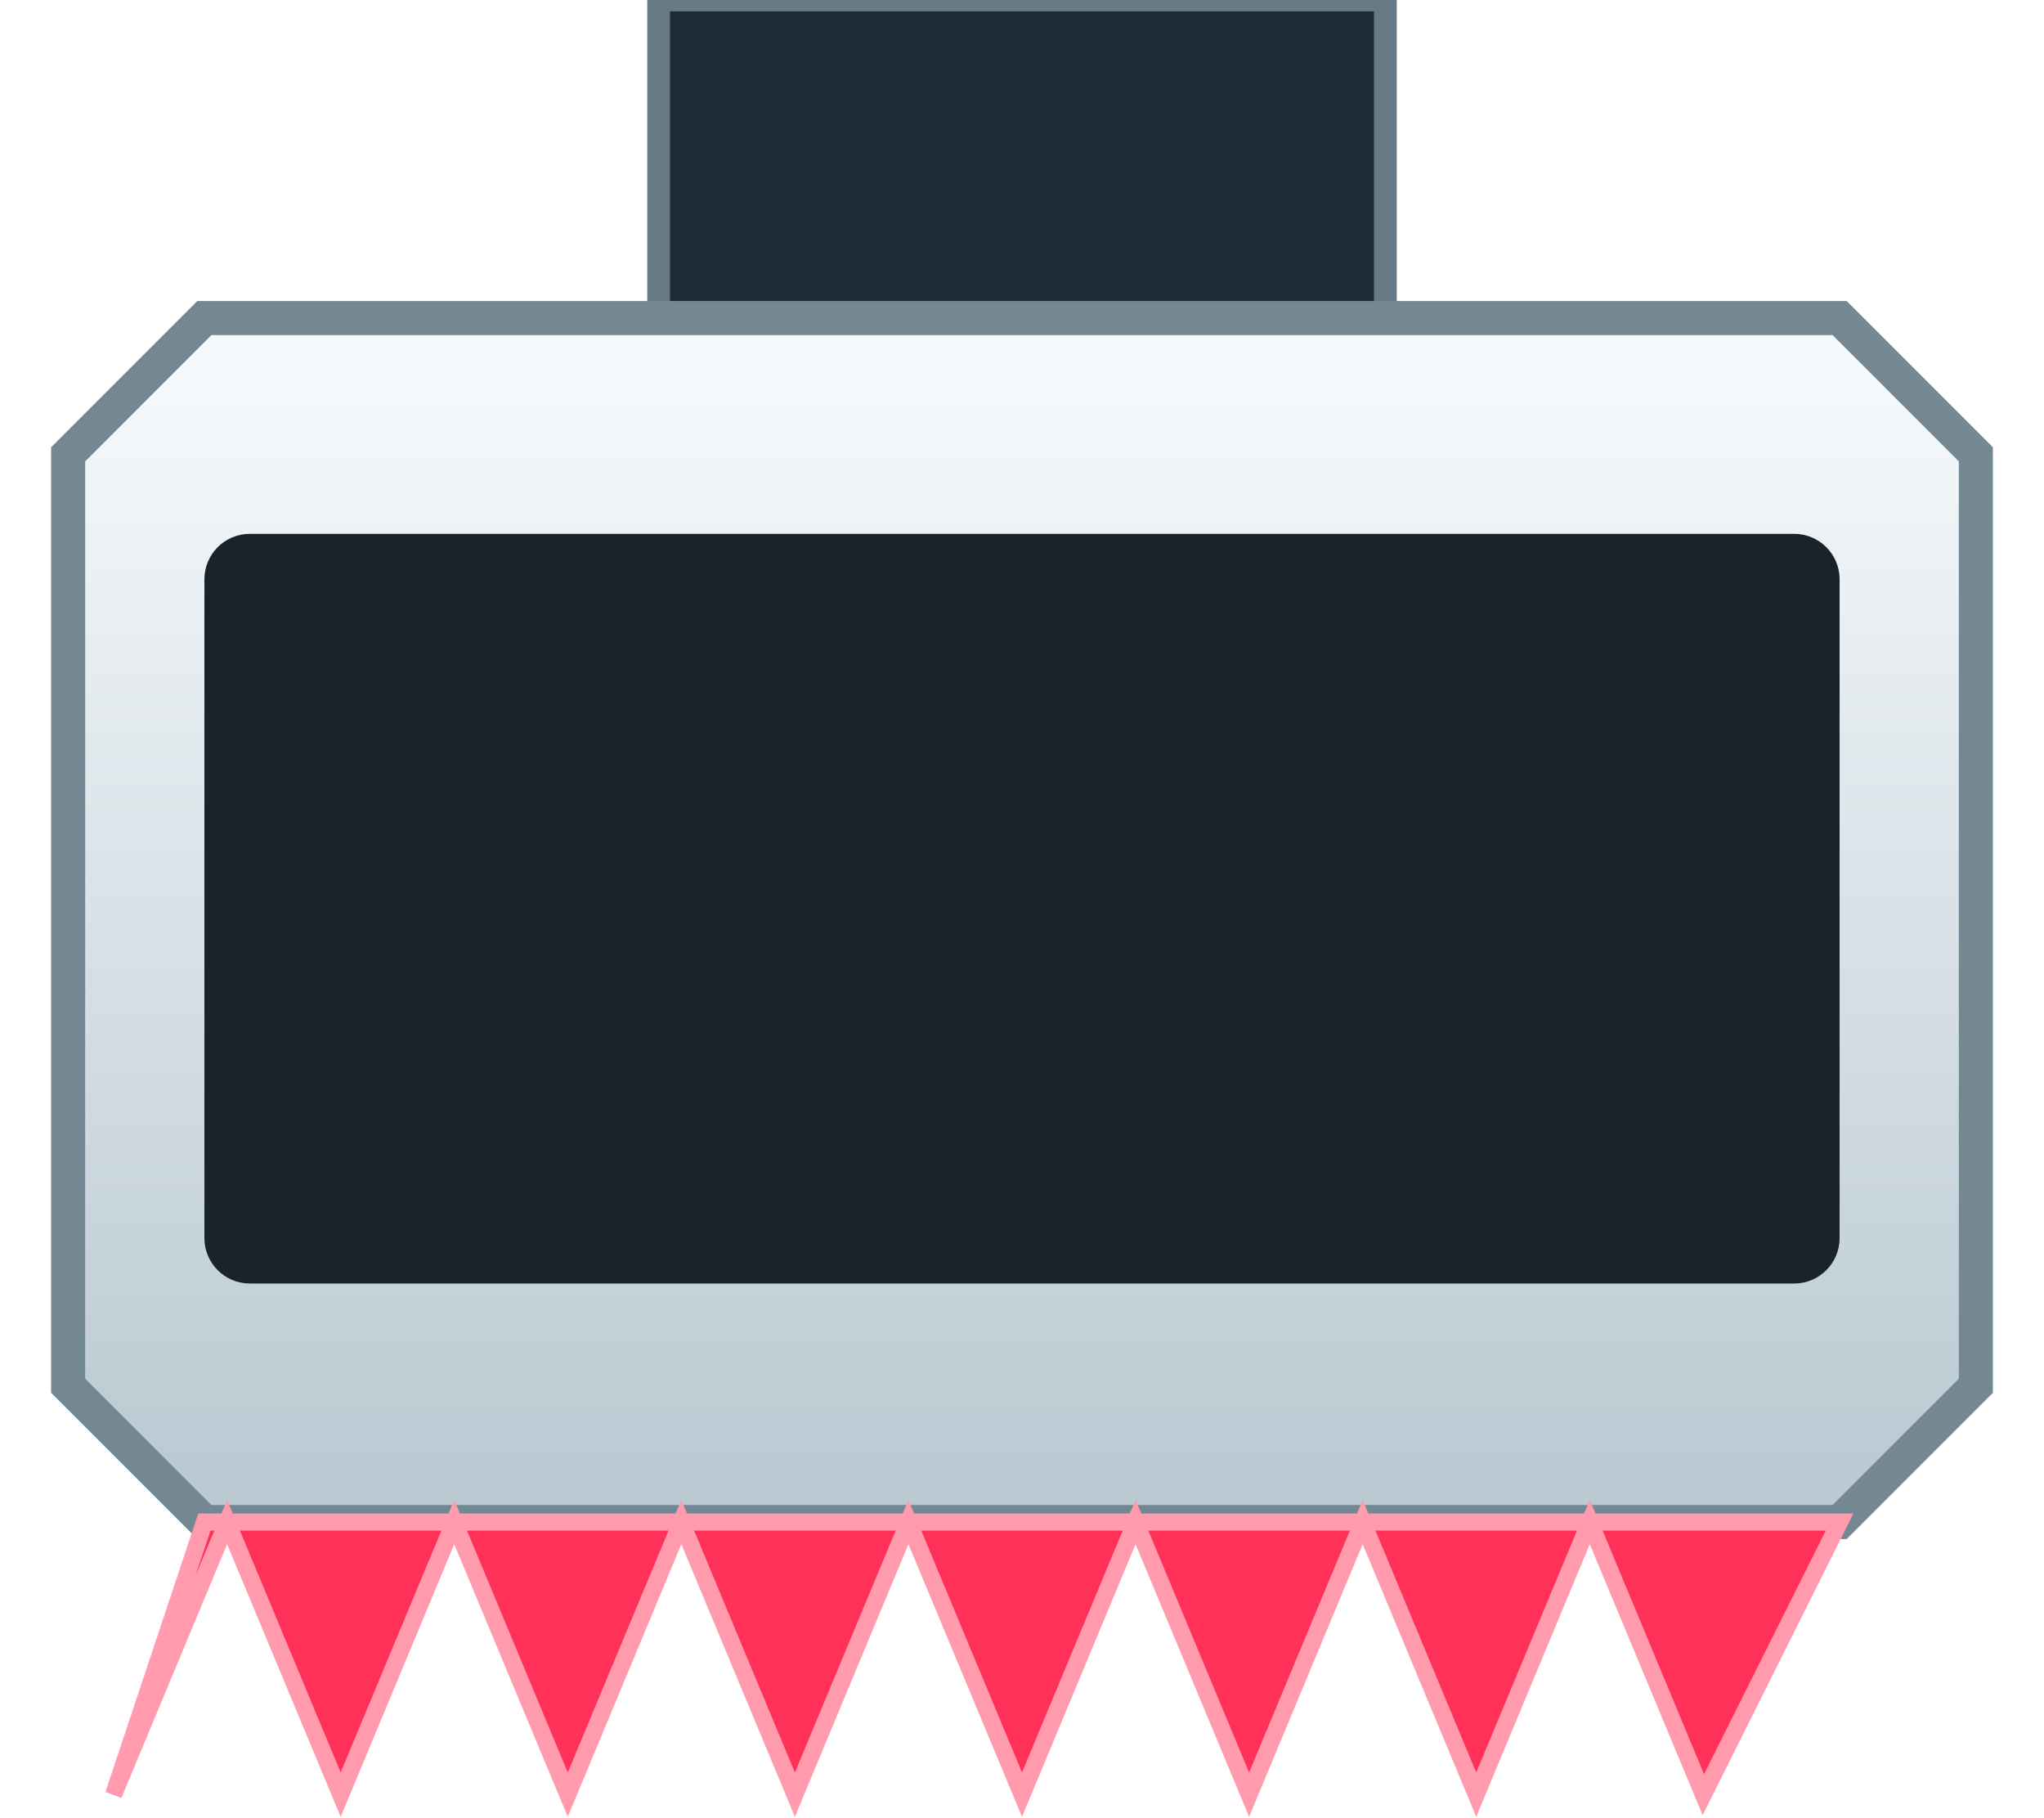
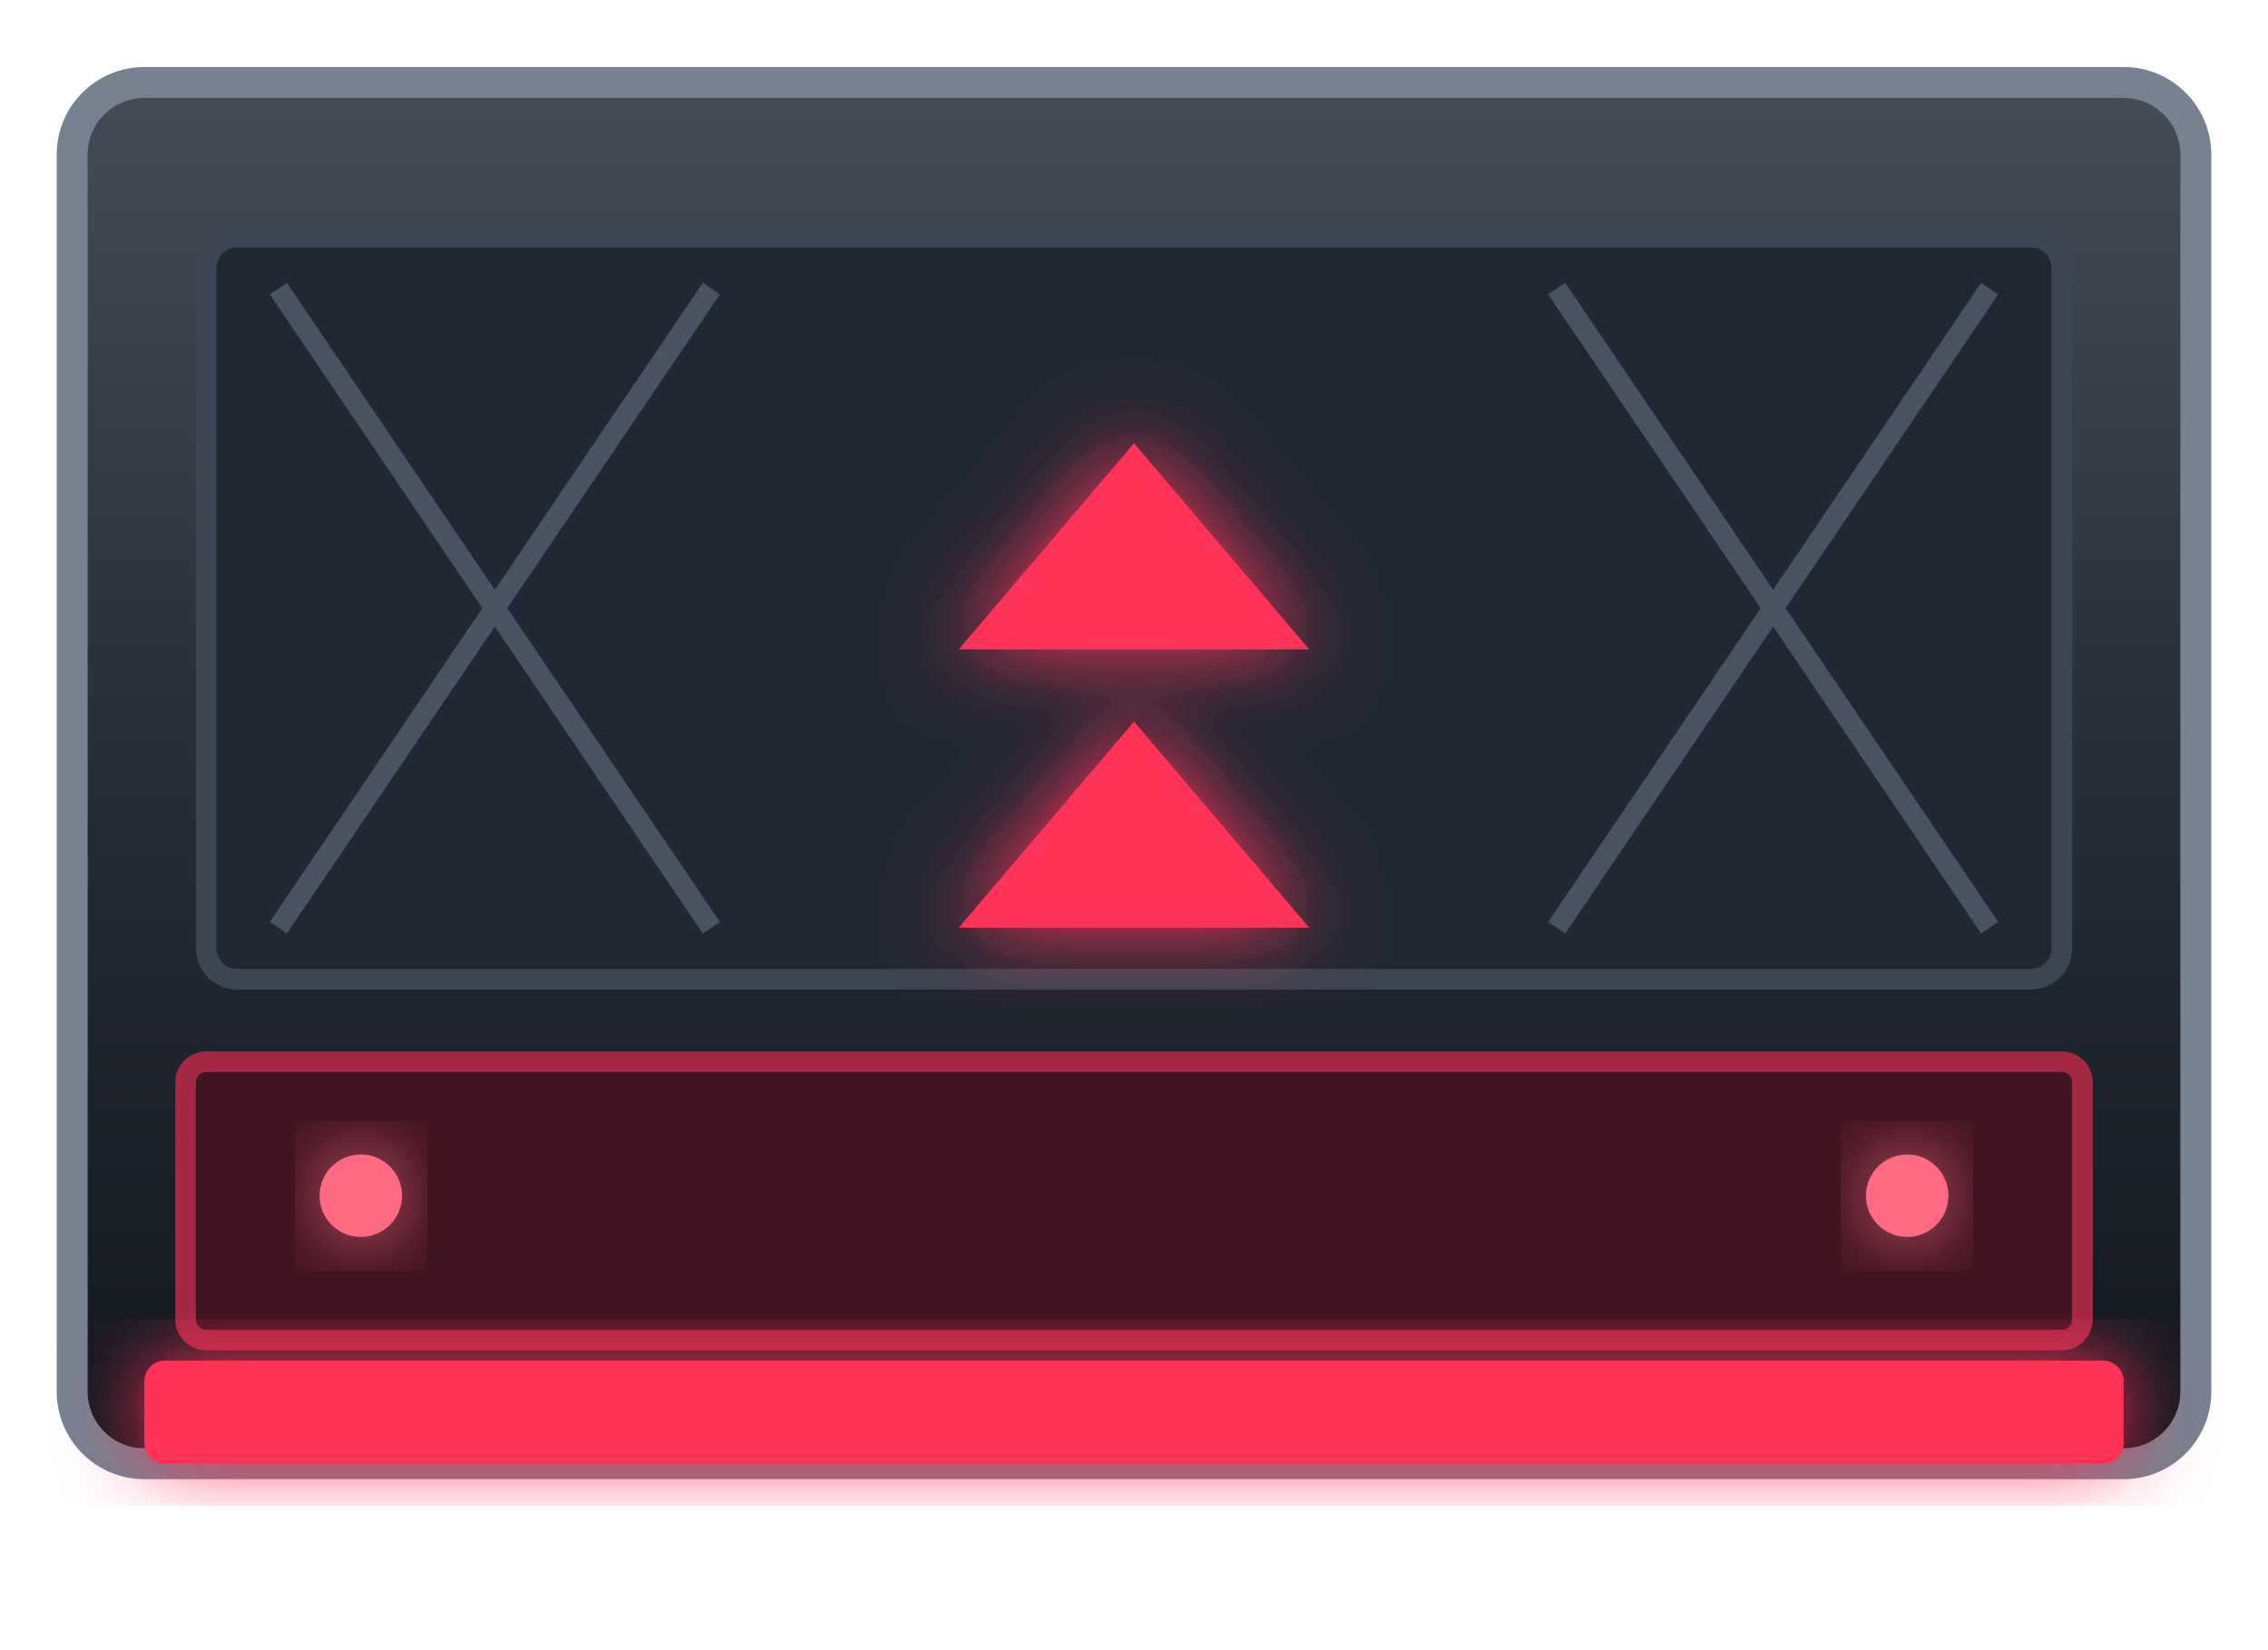
- <svg xmlns="http://www.w3.org/2000/svg" width="180" height="160" viewBox="0 0 180 160">
+ <svg xmlns="http://www.w3.org/2000/svg" width="220" height="160" viewBox="0 0 220 160">
  <defs>
-     <linearGradient id="w" x1="0" y1="0" x2="0" y2="1">
-       <stop stop-color="#f8fbfd" />
-       <stop offset="1" stop-color="#b9c8d1" />
+     <linearGradient id="m" x1="0" y1="0" x2="0" y2="1">
+       <stop stop-color="#454c58" />
+       <stop offset=".48" stop-color="#282e38" />
+       <stop offset="1" stop-color="#11161e" />
    </linearGradient>
-     <filter id="g" x="-50%" y="-50%" width="200%" height="200%">
+     <filter id="g" x="-30%" y="-40%" width="160%" height="180%">
      <feGaussianBlur stdDeviation="4" result="b" />
      <feMerge>
        <feMergeNode in="b" />
        <feMergeNode in="SourceGraphic" />
      </feMerge>
    </filter>
  </defs>
-   <path d="M58 0h64v28H58z" fill="#202c35" stroke="#677a86" stroke-width="2" />
-   <path d="M18 28h144l12 12v82l-12 12H18L6 122V40z" fill="url(#w)" stroke="#748893" stroke-width="3" />
-   <rect x="18" y="47" width="144" height="66" rx="4" fill="#18232c" />
-   <path d="M52 67h76" stroke="#ff3159" stroke-width="6" filter="url(#g)" />
-   <path d="M18 134h144l-12 24-10-24-10 24-10-24-10 24-10-24-10 24-10-24-10 24-10-24-10 24-10-24-10 24-10-24-10 24z" fill="#ff3159" stroke="#ff9bad" stroke-width="1.5" />
+   <rect x="7" y="8" width="206" height="134" rx="7" fill="url(#m)" stroke="#778291" stroke-width="3" />
+   <rect x="20" y="23" width="180" height="72" rx="3" fill="#222833" stroke="#3c4552" stroke-width="2" />
+   <g stroke="#566171" stroke-width="2" opacity=".75">
+     <path d="M27 28l42 62M69 28L27 90M151 28l42 62M193 28l-42 62" />
+   </g>
+   <rect x="18" y="103" width="184" height="27" rx="2" fill="#401421" stroke="#a62943" stroke-width="2" />
+   <rect x="14" y="132" width="192" height="10" rx="2" fill="#ff3159" filter="url(#g)" />
+   <path d="M110 43l-17 20h34zM110 70L93 90h34z" fill="#ff3159" filter="url(#g)" />
+   <circle cx="35" cy="116" r="4" fill="#ff6a83" filter="url(#g)" />
+   <circle cx="185" cy="116" r="4" fill="#ff6a83" filter="url(#g)" />
</svg>
